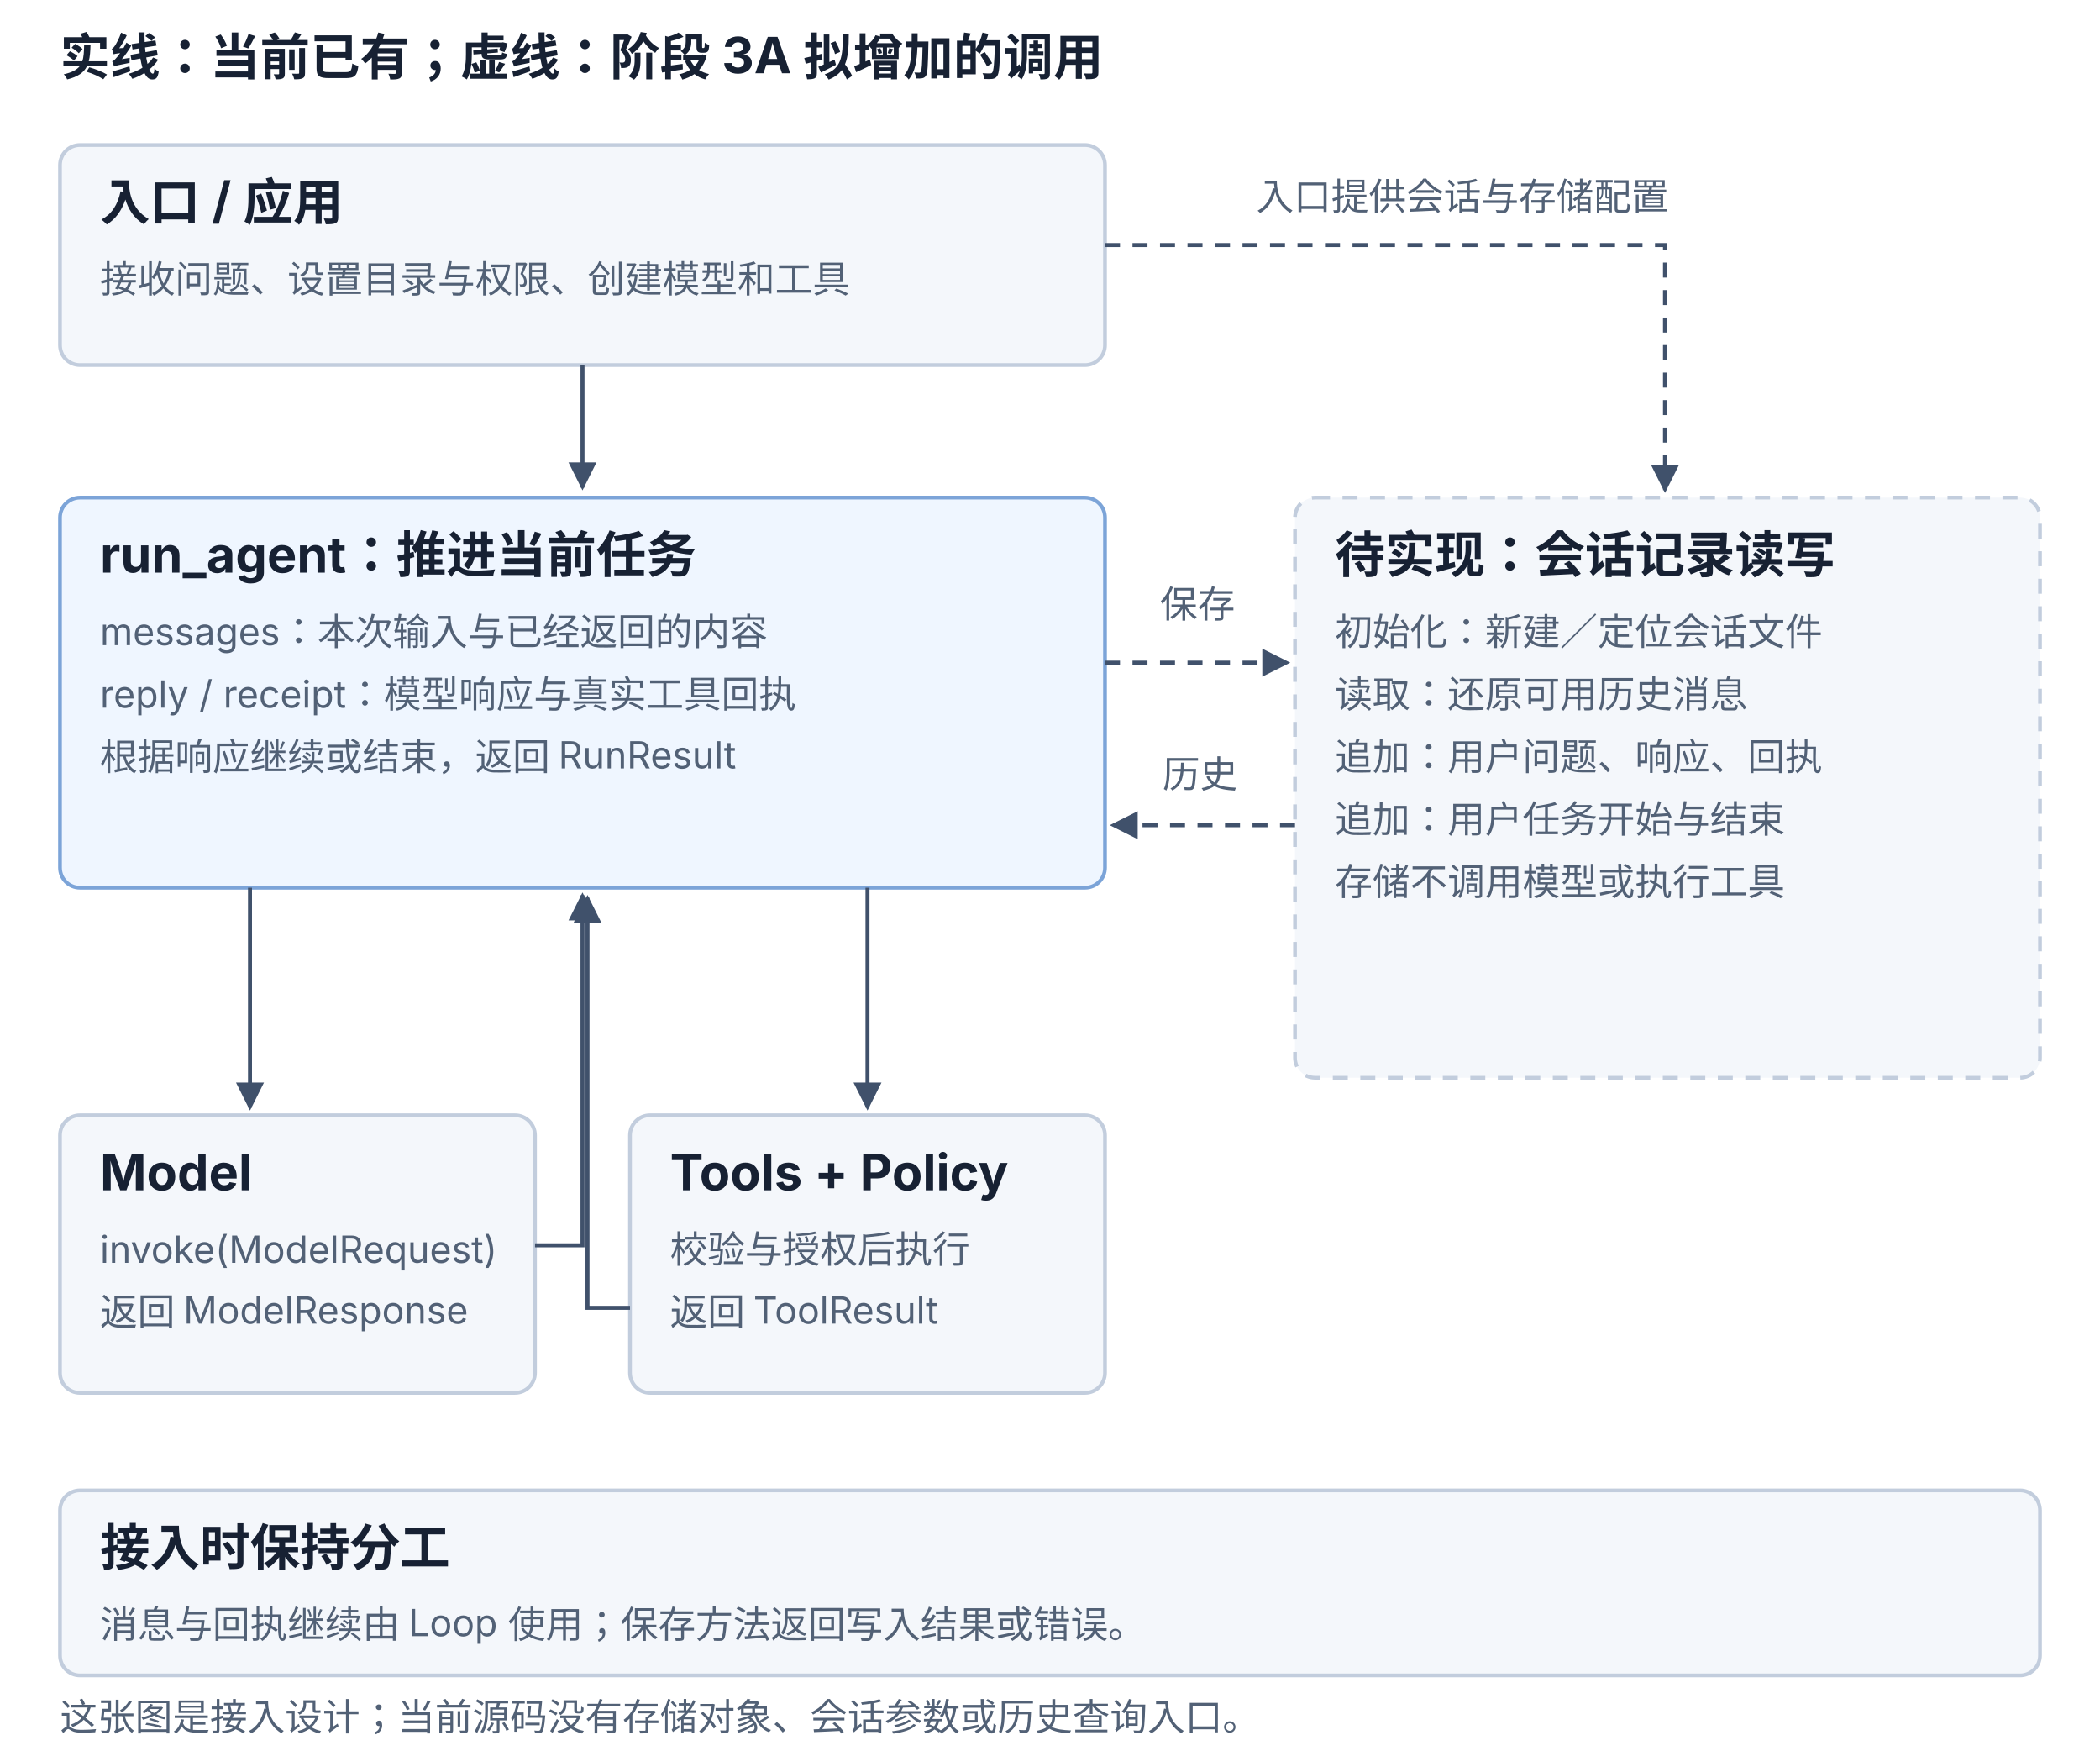
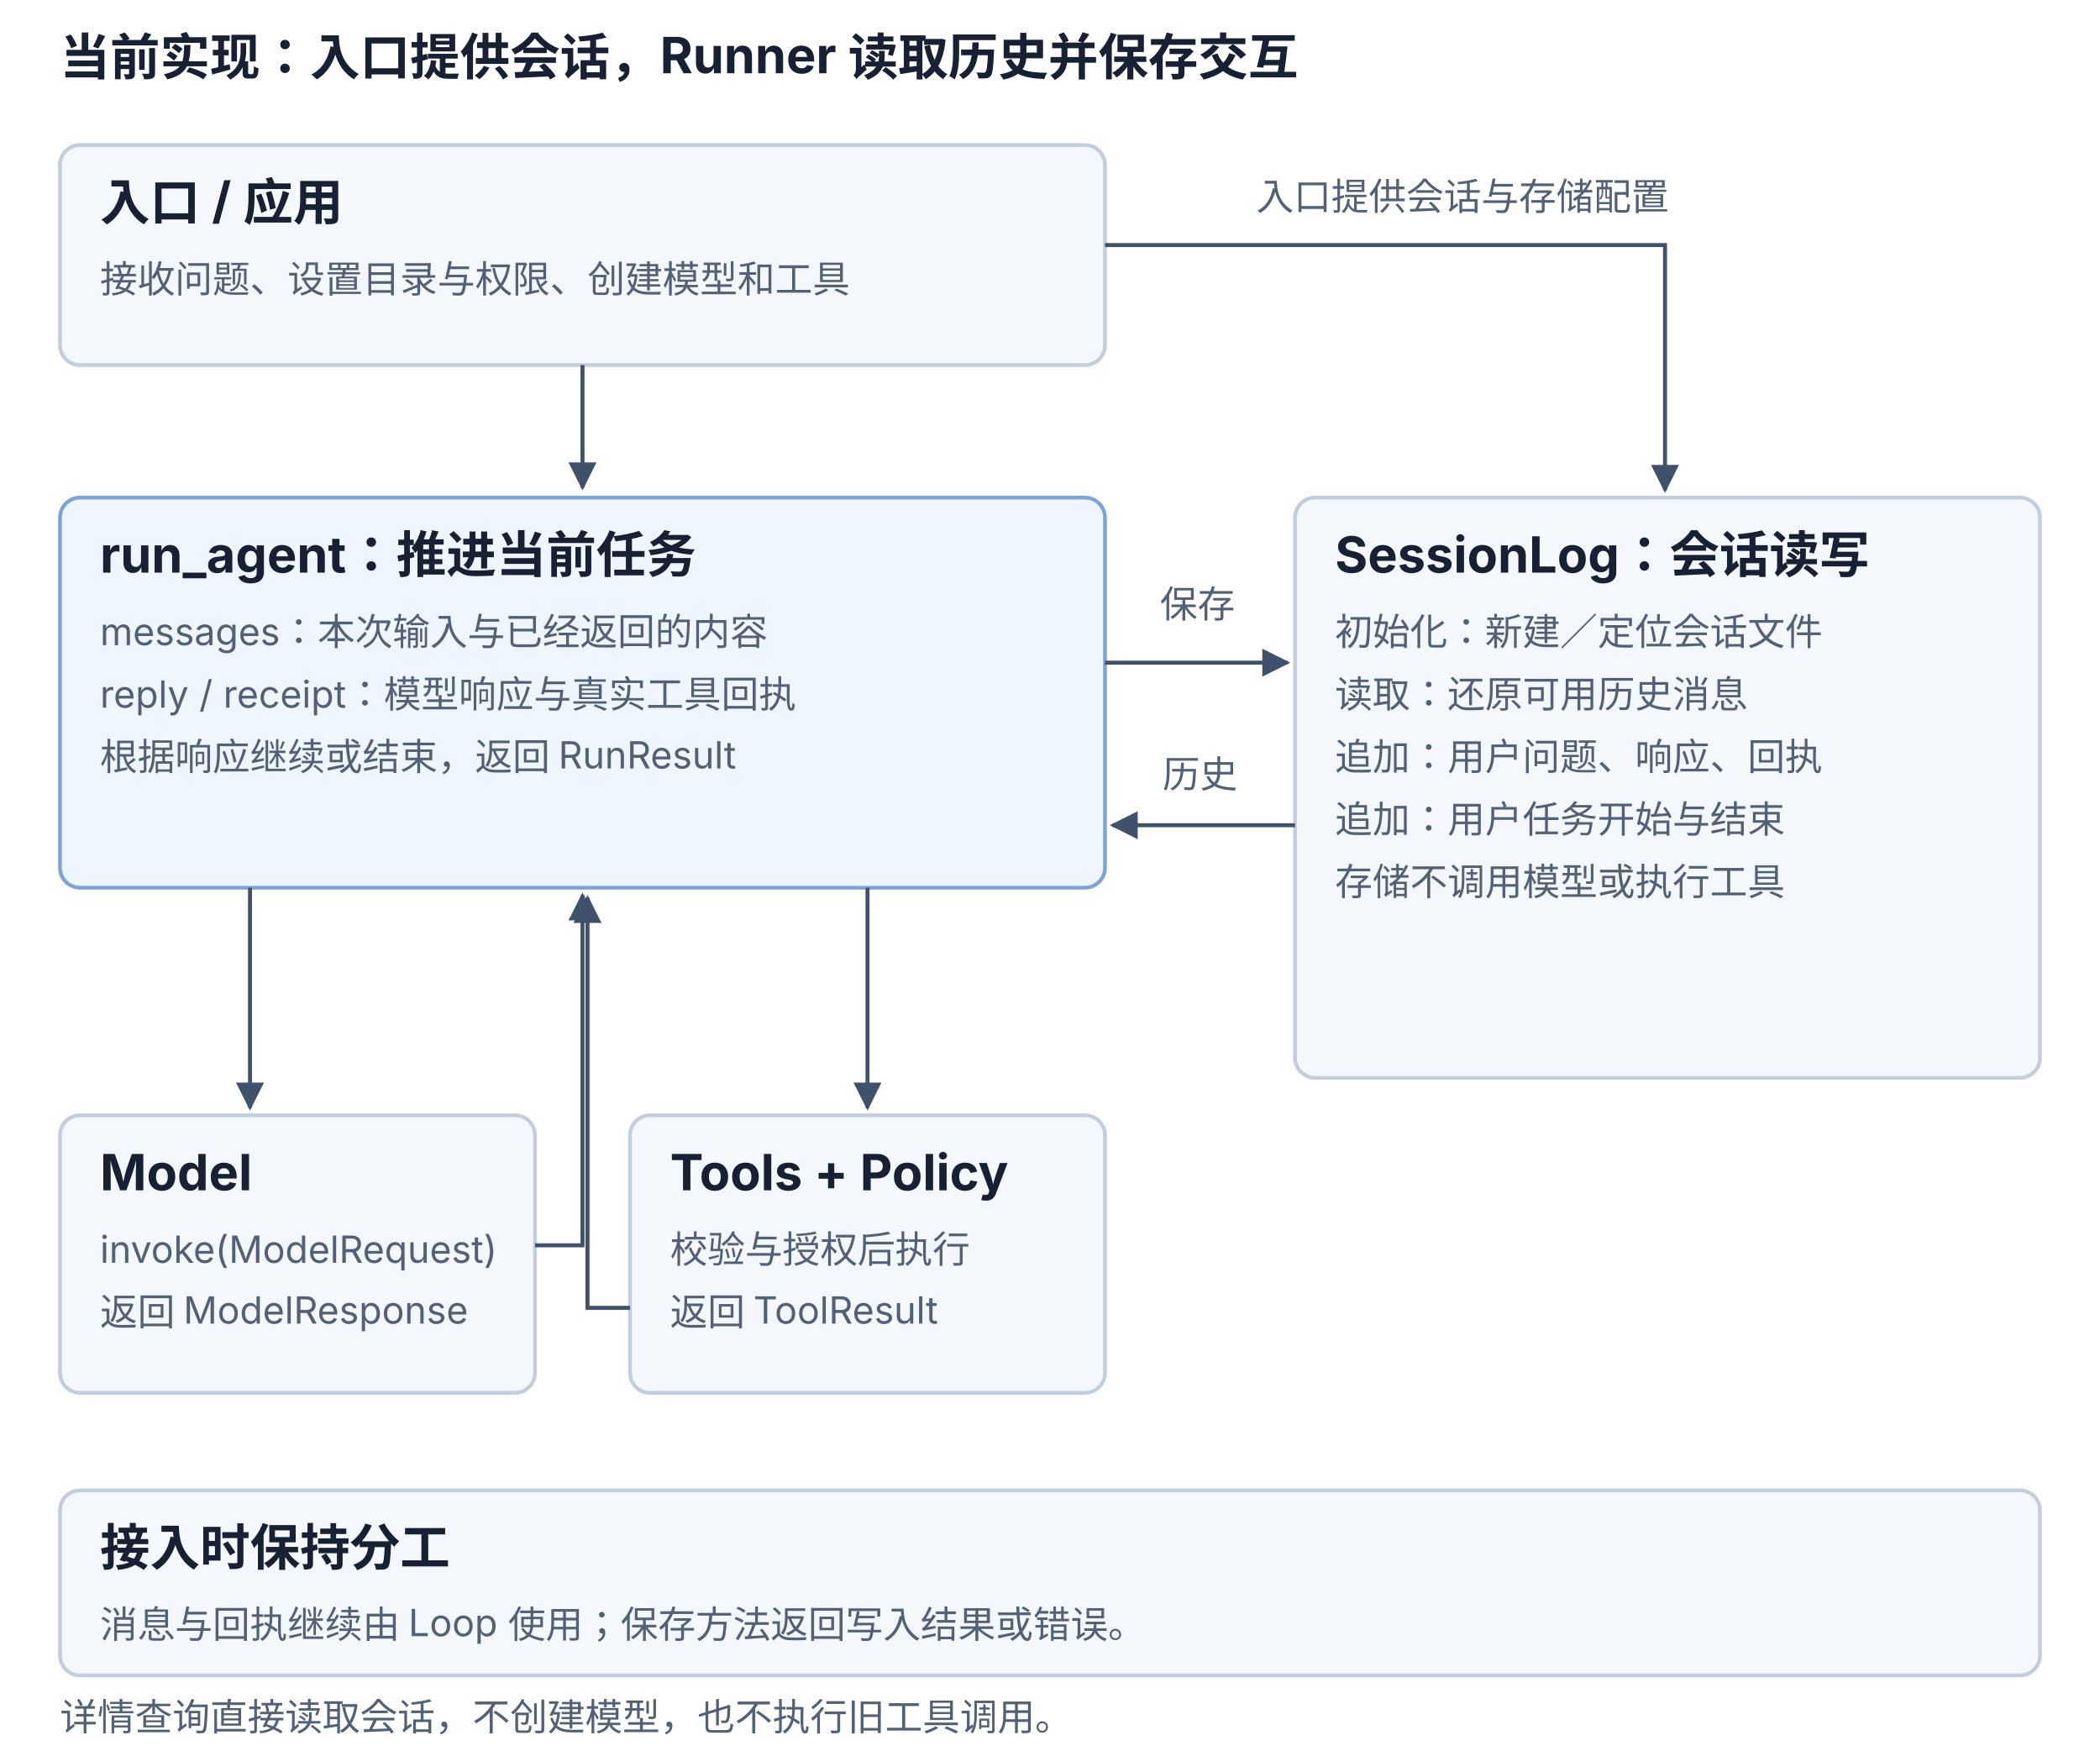
<svg xmlns="http://www.w3.org/2000/svg" viewBox="0 0 840 700" role="img" aria-labelledby="title desc">
  <style>text{font-family:-apple-system,BlinkMacSystemFont,"Segoe UI","Microsoft YaHei",sans-serif;fill:#172133;font-size:17px}.head{font-size:20px;font-weight:650}.small{font-size:15px;fill:#526176}.arrow{fill:none;stroke:#40516b;stroke-width:1.6}.future{stroke-dasharray:6 5}</style>
  <defs>
    <marker id="arrow" viewBox="0 0 10 10" refX="9" refY="5" markerWidth="7" markerHeight="7" orient="auto">
      <path d="M0 0 L10 5 L0 10 Z" fill="#40516b" />
    </marker>
  </defs>
-   <text x="24" y="30" class="head" text-anchor="start">实线：当前已有；虚线：阶段 3A 拟增加的调用</text>
+   <text x="24" y="30" class="head" text-anchor="start">当前实现：入口提供会话，Runner 读取历史并保存交互</text>
  <rect x="24" y="58" width="418" height="88" rx="8" fill="#f4f7fb" stroke="#c2cddd" stroke-width="1.5" />
  <text x="40" y="88" class="head" text-anchor="start">入口 / 应用</text>
  <text x="40" y="117" class="small" text-anchor="start">接收问题、设置目录与权限、创建模型和工具</text>
  <path d="M233 146 V195" class="arrow" marker-end="url(#arrow)" />
  <rect x="24" y="199" width="418" height="156" rx="8" fill="#eff6ff" stroke="#7ca4d8" stroke-width="1.5" />
  <text x="40" y="229" class="head" text-anchor="start">run_agent：推进当前任务</text>
  <text x="40" y="258" class="small" text-anchor="start">messages：本次输入与已经返回的内容</text>
  <text x="40" y="283" class="small" text-anchor="start">reply / receipt：模型响应与真实工具回执</text>
  <text x="40" y="308" class="small" text-anchor="start">根据响应继续或结束，返回 RunResult</text>
-   <rect x="518" y="199" width="298" height="232" rx="8" fill="#f4f7fb" stroke="#c2cddd" stroke-width="1.5" stroke-dasharray="6 5" />
-   <text x="534" y="229" class="head" text-anchor="start">待实现：会话记录读写</text>
+   <rect x="518" y="199" width="298" height="232" rx="8" fill="#f4f7fb" stroke="#c2cddd" stroke-width="1.5" />
+   <text x="534" y="229" class="head" text-anchor="start">SessionLog：会话读写</text>
  <text x="534" y="258" class="small" text-anchor="start">初始化：新建／定位会话文件</text>
  <text x="534" y="283" class="small" text-anchor="start">读取：还原可用历史消息</text>
  <text x="534" y="308" class="small" text-anchor="start">追加：用户问题、响应、回执</text>
  <text x="534" y="333" class="small" text-anchor="start">追加：用户任务开始与结束</text>
  <text x="534" y="358" class="small" text-anchor="start">存储不调用模型或执行工具</text>
-   <path d="M442 265 H515" class="arrow future" marker-end="url(#arrow)" />
+   <path d="M442 265 H515" class="arrow" marker-end="url(#arrow)" />
  <text x="479" y="247" class="small" text-anchor="middle">保存</text>
-   <path d="M518 330 H445" class="arrow future" marker-end="url(#arrow)" />
+   <path d="M518 330 H445" class="arrow" marker-end="url(#arrow)" />
  <text x="480" y="315" class="small" text-anchor="middle">历史</text>
-   <path d="M442 98 H666 V196" class="arrow future" marker-end="url(#arrow)" />
+   <path d="M442 98 H666 V196" class="arrow" marker-end="url(#arrow)" />
  <text x="585" y="84" class="small" text-anchor="middle">入口提供会话与存储配置</text>
  <rect x="24" y="446" width="190" height="111" rx="8" fill="#f4f7fb" stroke="#c2cddd" stroke-width="1.5" />
  <text x="40" y="476" class="head" text-anchor="start">Model</text>
  <text x="40" y="505" class="small" text-anchor="start">invoke(ModelRequest)</text>
  <text x="40" y="530" class="small" text-anchor="start">返回 ModelResponse</text>
  <rect x="252" y="446" width="190" height="111" rx="8" fill="#f4f7fb" stroke="#c2cddd" stroke-width="1.5" />
  <text x="268" y="476" class="head" text-anchor="start">Tools + Policy</text>
  <text x="268" y="505" class="small" text-anchor="start">校验与授权后执行</text>
  <text x="268" y="530" class="small" text-anchor="start">返回 ToolResult</text>
  <path d="M100 355 V443" class="arrow" marker-end="url(#arrow)" />
  <path d="M347 355 V443" class="arrow" marker-end="url(#arrow)" />
  <path d="M214 498 H233 V358" class="arrow" marker-end="url(#arrow)" />
  <path d="M252 523 H235 V359" class="arrow" marker-end="url(#arrow)" />
  <rect x="24" y="596" width="792" height="74" rx="8" fill="#f4f7fb" stroke="#c2cddd" stroke-width="1.5" />
  <text x="40" y="626" class="head" text-anchor="start">接入时保持分工</text>
  <text x="40" y="655" class="small" text-anchor="start">消息与回执继续由 Loop 使用；保存方法返回写入结果或错误。</text>
-   <text x="24" y="692" class="small" text-anchor="start">这张图是接入设计；当前源码没有存储对象、会话参数或历史查询入口。</text>
+   <text x="24" y="692" class="small" text-anchor="start">详情查询直接读取会话，不创建模型，也不执行旧工具调用。</text>
</svg>
